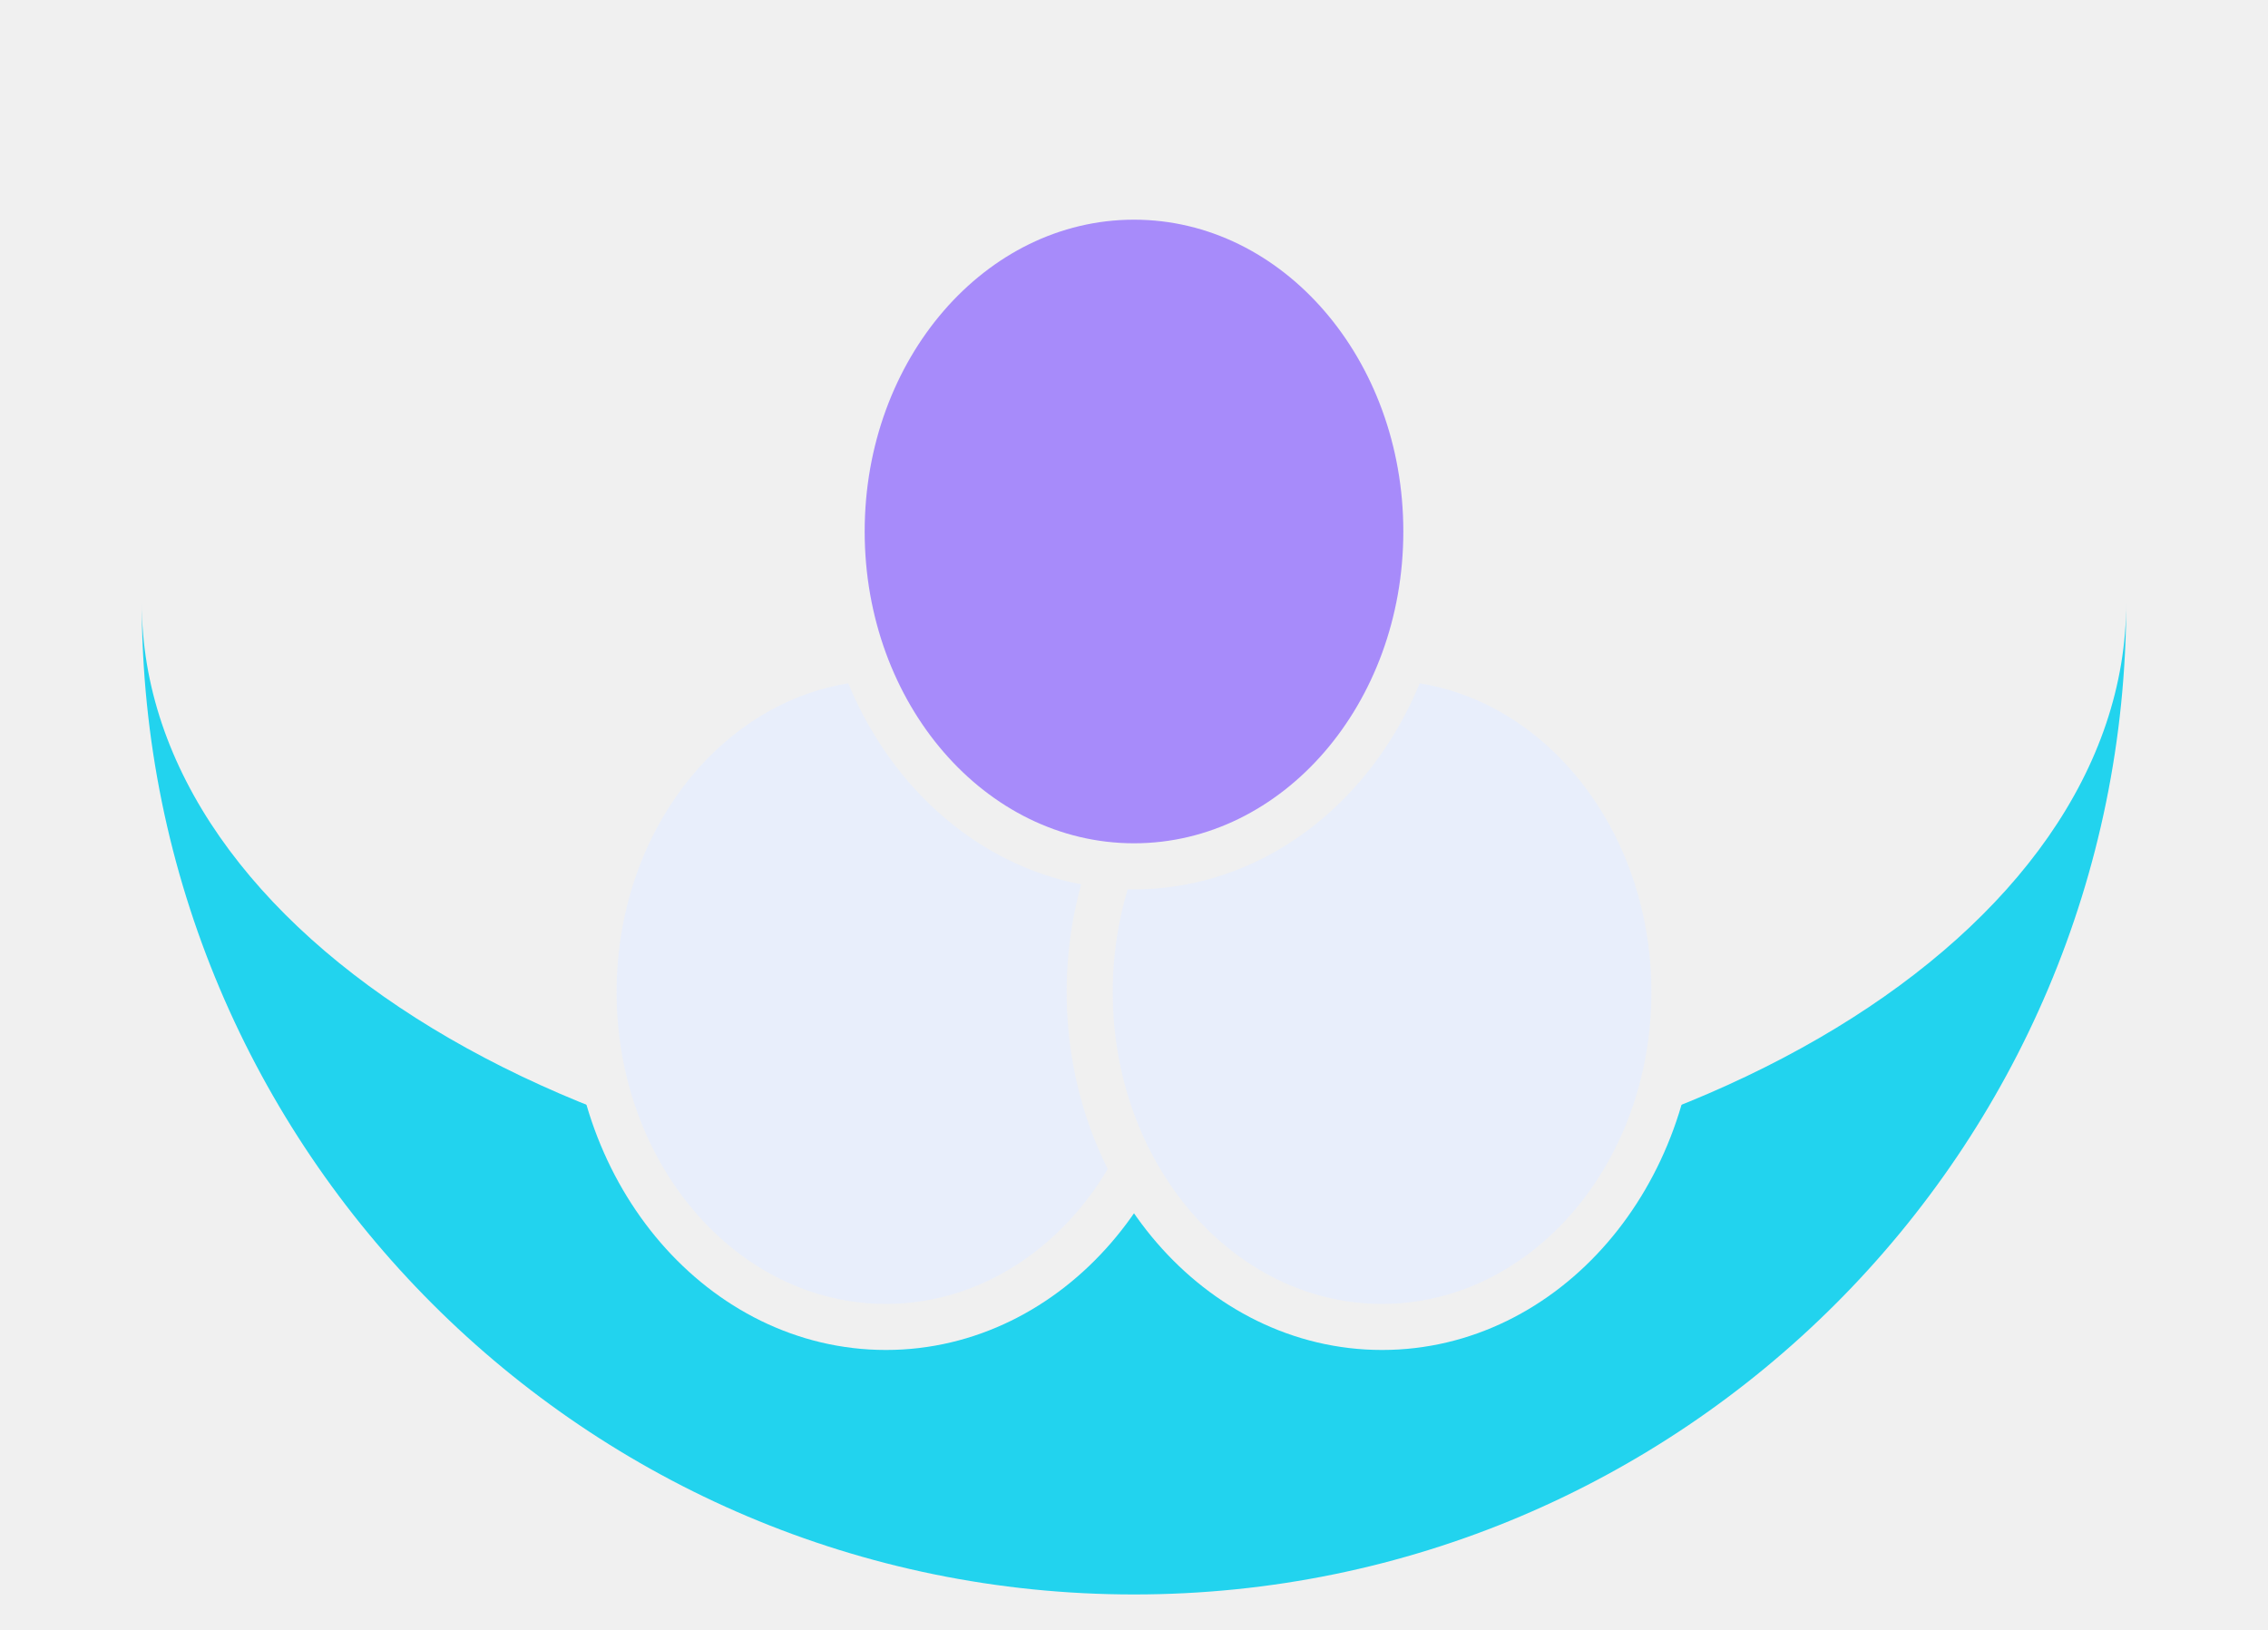
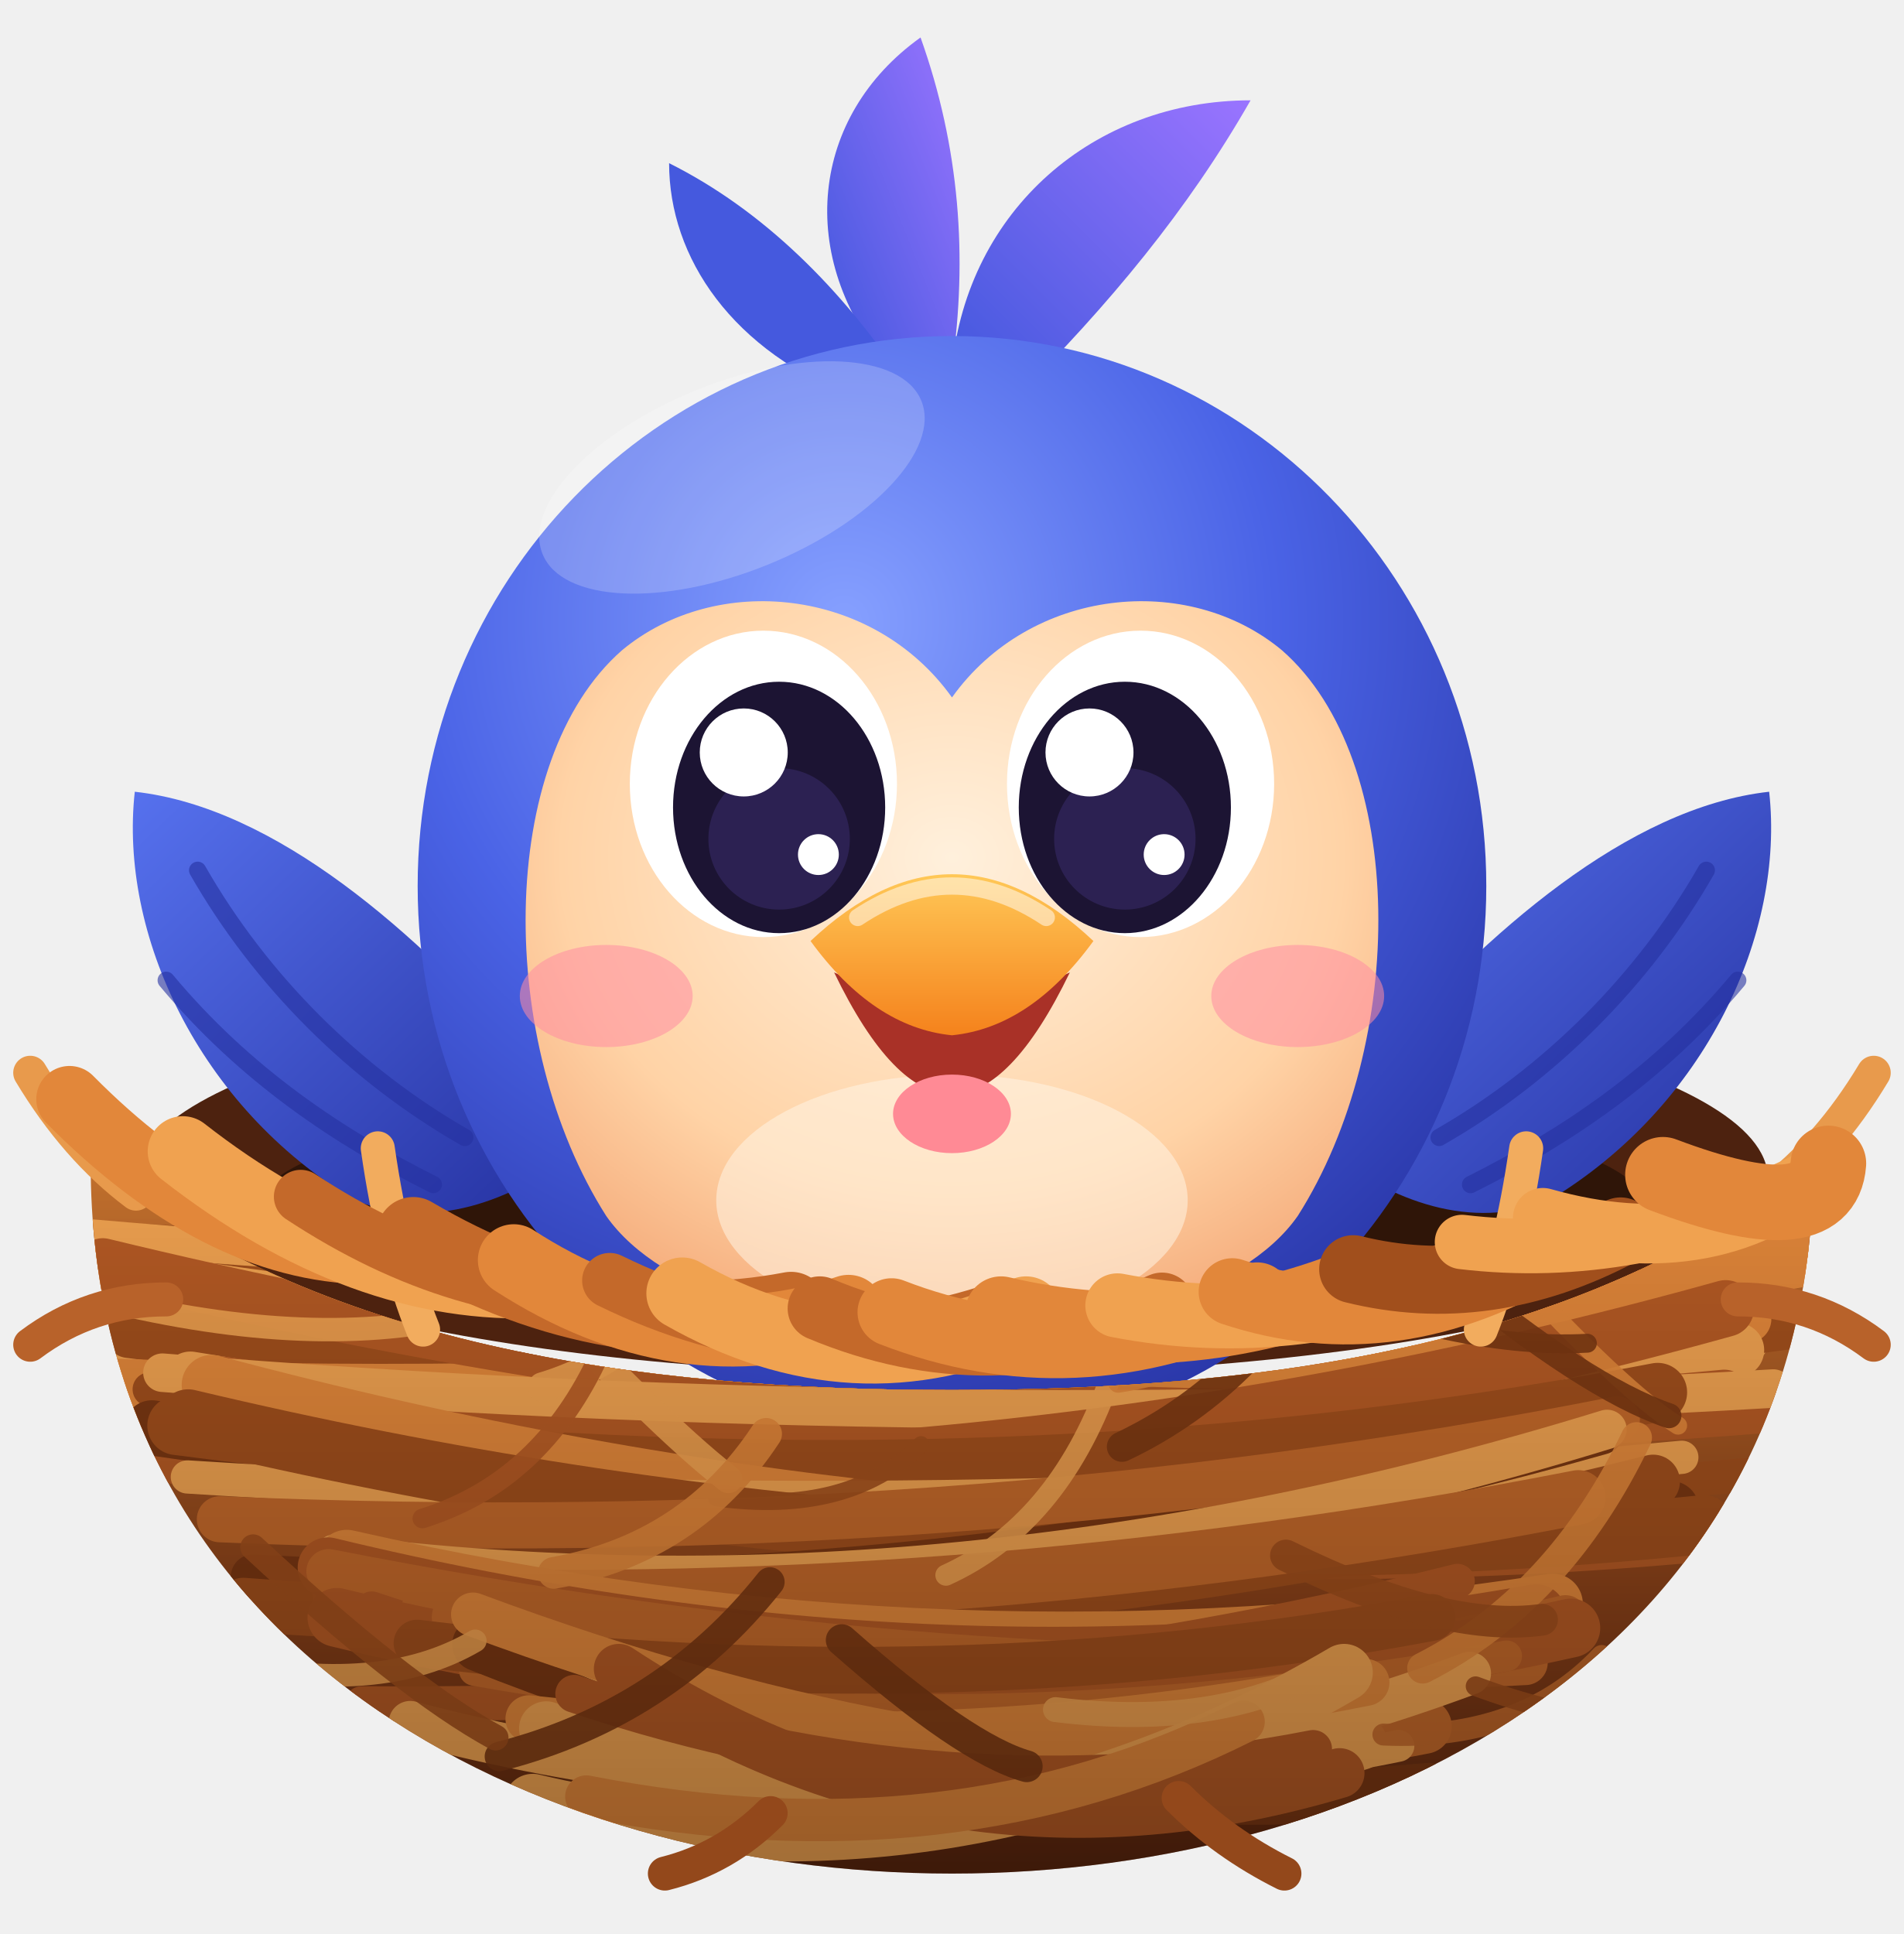
- <svg xmlns="http://www.w3.org/2000/svg" viewBox="0 7 64 46">
+ <svg xmlns="http://www.w3.org/2000/svg" viewBox="-6 -26 252 256">
  <defs>
-     <mask id="m0" maskUnits="userSpaceOnUse" x="0" y="0" width="64" height="64">
-       <rect x="0" y="0" width="64" height="64" fill="#fff" />
-       <ellipse cx="25" cy="35" rx="7.6" ry="8.8" fill="#000" stroke="#000" stroke-width="2.6" stroke-linejoin="round" />
-       <ellipse cx="39" cy="35" rx="7.6" ry="8.8" fill="#000" stroke="#000" stroke-width="2.6" stroke-linejoin="round" />
-       <ellipse cx="32" cy="22" rx="7.6" ry="8.8" fill="#000" stroke="#000" stroke-width="2.6" stroke-linejoin="round" />
-     </mask>
-     <mask id="m1" maskUnits="userSpaceOnUse" x="0" y="0" width="64" height="64">
-       <rect x="0" y="0" width="64" height="64" fill="#fff" />
-       <ellipse cx="39" cy="35" rx="7.6" ry="8.8" fill="#000" stroke="#000" stroke-width="2.6" stroke-linejoin="round" />
-       <ellipse cx="32" cy="22" rx="7.6" ry="8.8" fill="#000" stroke="#000" stroke-width="2.6" stroke-linejoin="round" />
-     </mask>
-     <mask id="m2" maskUnits="userSpaceOnUse" x="0" y="0" width="64" height="64">
-       <rect x="0" y="0" width="64" height="64" fill="#fff" />
-       <ellipse cx="32" cy="22" rx="7.6" ry="8.8" fill="#000" stroke="#000" stroke-width="2.6" stroke-linejoin="round" />
-     </mask>
+     <radialGradient id="mbody" cx="40%" cy="26%" r="80%">
+       <stop offset="0" stop-color="#86a0ff" />
+       <stop offset=".5" stop-color="#4a63e6" />
+       <stop offset="1" stop-color="#2733a3" />
+     </radialGradient>
+     <radialGradient id="mface" cx="50%" cy="35%" r="70%">
+       <stop offset="0" stop-color="#fff0dc" />
+       <stop offset=".65" stop-color="#ffd3a6" />
+       <stop offset="1" stop-color="#f4a877" />
+     </radialGradient>
+     <linearGradient id="mbeak" x1="0" y1="0" x2="0" y2="1">
+       <stop offset="0" stop-color="#ffc857" />
+       <stop offset="1" stop-color="#f5821c" />
+     </linearGradient>
+     <linearGradient id="mnest" x1="0" y1="0" x2="0" y2="1">
+       <stop offset="0" stop-color="#c8742f" />
+       <stop offset=".6" stop-color="#8d4319" />
+       <stop offset="1" stop-color="#5a250d" />
+     </linearGradient>
+     <linearGradient id="mcrest" x1="0" y1="1" x2="1" y2="0">
+       <stop offset="0" stop-color="#3f57dc" />
+       <stop offset="1" stop-color="#9a74ff" />
+     </linearGradient>
+     <linearGradient id="mwing" x1="0" y1="0" x2="1" y2="1">
+       <stop offset="0" stop-color="#5671ee" />
+       <stop offset="1" stop-color="#2531a0" />
+     </linearGradient>
+     <linearGradient id="mshade" x1="0" y1="0" x2="0" y2="1">
+       <stop offset="0" stop-color="#000" stop-opacity="0" />
+       <stop offset="1" stop-color="#000" stop-opacity=".35" />
+     </linearGradient>
+     <clipPath id="mbowl">
+       <path d="M6 128 C6 192 64 222 120 222 C176 222 234 192 234 128 C204 152 162 158 120 158 C78 158 36 152 6 128Z" />
+     </clipPath>
  </defs>
-   <g mask="url(#m0)">
-     <path d="M4 24 A28 28 0 0 0 60 24 A28 17 0 0 1 4 24 Z" fill="#22d3ee" />
+   <ellipse cx="120" cy="130" rx="108" ry="26" fill="#4d220f" />
+   <ellipse cx="120" cy="134" rx="92" ry="17" fill="#2f1508" />
+   <g transform="translate(120 110) scale(1.04) translate(-120 -128)">
+     <path d="M66 132 C52 116 34 100 16 98 C14 116 24 138 44 150 C54 154 64 150 72 144Z" fill="url(#mwing)" />
+     <path d="M24 108 C32 122 44 134 58 142 M20 122 C30 134 42 142 54 148" fill="none" stroke="#2531a0" stroke-width="2.2" stroke-linecap="round" opacity=".6" />
+     <path d="M174 132 C188 116 206 100 224 98 C226 116 216 138 196 150 C186 154 176 150 168 144Z" fill="url(#mwing)" />
+     <path d="M216 108 C208 122 196 134 182 142 M220 122 C210 134 198 142 186 148" fill="none" stroke="#2531a0" stroke-width="2.2" stroke-linecap="round" opacity=".6" />
+     <path d="M112 44 C100 30 102 12 116 2 C121 16 122 30 120 44Z" fill="url(#mcrest)" />
+     <path d="M120 44 C122 24 138 10 158 10 C150 24 140 36 128 48Z" fill="url(#mcrest)" />
+     <path d="M108 48 C92 42 84 30 84 18 C96 24 106 34 114 46Z" fill="#4559de" />
+     <ellipse cx="120" cy="110" rx="68" ry="70" fill="url(#mbody)" />
+     <path d="M120 86 C130 72 150 70 162 80 C178 94 178 130 164 152 C150 172 90 172 76 152 C62 130 62 94 78 80 C90 70 110 72 120 86Z" fill="url(#mface)" />
+     <ellipse cx="120" cy="150" rx="30" ry="16" fill="#fff4e4" opacity=".55" />
+     <ellipse cx="92" cy="58" rx="26" ry="12" transform="rotate(-22 92 58)" fill="#fff" opacity=".2" />
+     <ellipse cx="96" cy="97" rx="17" ry="19.5" fill="#fff" />
+     <ellipse cx="98" cy="100" rx="13.5" ry="16" fill="#1c1433" />
+     <ellipse cx="98" cy="104" rx="9" ry="9" fill="#2c2152" />
+     <circle cx="93.5" cy="93" r="5.6" fill="#fff" />
+     <circle cx="103" cy="106" r="2.6" fill="#fff" />
+     <ellipse cx="144" cy="97" rx="17" ry="19.5" fill="#fff" />
+     <ellipse cx="142" cy="100" rx="13.5" ry="16" fill="#1c1433" />
+     <ellipse cx="142" cy="104" rx="9" ry="9" fill="#2c2152" />
+     <circle cx="137.5" cy="93" r="5.6" fill="#fff" />
+     <circle cx="147" cy="106" r="2.6" fill="#fff" />
+     <ellipse cx="76" cy="124" rx="11" ry="6.5" fill="#ff8da2" opacity=".55" />
+     <ellipse cx="164" cy="124" rx="11" ry="6.5" fill="#ff8da2" opacity=".55" />
+     <path d="M105 121 Q120 152 135 121 Q120 128 105 121Z" fill="#a93127" />
+     <ellipse cx="120" cy="139" rx="7.5" ry="5" fill="#ff8a95" />
+     <path d="M102 117 Q120 100 138 117 Q130 128 120 129 Q110 128 102 117Z" fill="url(#mbeak)" />
+     <path d="M108 114 Q120 106 132 114" fill="none" stroke="#fff" stroke-opacity=".5" stroke-width="2.2" stroke-linecap="round" />
  </g>
-   <g mask="url(#m1)">
-     <ellipse cx="25" cy="35" rx="7.6" ry="8.8" fill="#e8eefb" />
+   <path d="M6 128 C6 192 64 222 120 222 C176 222 234 192 234 128 C204 152 162 158 120 158 C78 158 36 152 6 128Z" fill="url(#mnest)" />
+   <g clip-path="url(#mbowl)">
+     <path d="M2.4 138.6 Q120 145.2 234.4 137.2" fill="none" stroke="#a14f1c" stroke-width="6.3" stroke-linecap="round" />
+     <path d="M3.6 141.3 Q120 160.0 225.2 151.6" fill="none" stroke="#f0a250" stroke-width="5.7" stroke-linecap="round" />
+     <path d="M2.4 155.9 Q120 164.3 227.1 138.0" fill="none" stroke="#f0a250" stroke-width="6.3" stroke-linecap="round" />
+     <path d="M4.4 137.5 Q120 147.6 232.0 140.8" fill="none" stroke="#f0a250" stroke-width="4.5" stroke-linecap="round" />
+     <path d="M14.5 146.6 Q120 160.3 225.5 141.0" fill="none" stroke="#a14f1c" stroke-width="4.4" stroke-linecap="round" />
+     <path d="M11.0 150.8 Q120 165.1 231.9 149.5" fill="none" stroke="#a14f1c" stroke-width="5.9" stroke-linecap="round" />
+     <path d="M8.5 159.8 Q120 163.4 225.3 148.6" fill="none" stroke="#e2873a" stroke-width="6.3" stroke-linecap="round" />
+     <path d="M17.4 160.6 Q120 162.1 232.2 141.4" fill="none" stroke="#e2873a" stroke-width="6.0" stroke-linecap="round" />
+     <path d="M9.7 157.4 Q120 161.7 234.7 138.9" fill="none" stroke="#e2873a" stroke-width="7.1" stroke-linecap="round" />
+     <path d="M19.2 156.5 Q120 173.1 223.9 152.7" fill="none" stroke="#f0a250" stroke-width="7.2" stroke-linecap="round" />
+     <path d="M7.6 141.3 Q120 168.6 222.2 158.7" fill="none" stroke="#b55a24" stroke-width="6.8" stroke-linecap="round" />
+     <path d="M23.0 156.2 Q120 169.6 230.1 160.8" fill="none" stroke="#b55a24" stroke-width="5.4" stroke-linecap="round" />
+     <path d="M13.8 157.9 Q120 178.4 225.6 169.2" fill="none" stroke="#a14f1c" stroke-width="4.5" stroke-linecap="round" />
+     <path d="M15.5 155.7 Q120 164.2 228.7 157.8" fill="none" stroke="#f0a250" stroke-width="5.1" stroke-linecap="round" />
+     <path d="M17.3 166.7 Q120 175.7 222.4 147.2" fill="none" stroke="#b55a24" stroke-width="7.5" stroke-linecap="round" />
+     <path d="M14.1 163.0 Q120 178.5 215.2 173.7" fill="none" stroke="#7a3712" stroke-width="7.3" stroke-linecap="round" />
+     <path d="M17.4 162.7 Q120 176.2 213.4 158.3" fill="none" stroke="#a14f1c" stroke-width="7.8" stroke-linecap="round" />
+     <path d="M22.5 159.2 Q120 186.3 219.6 177.1" fill="none" stroke="#b55a24" stroke-width="7.2" stroke-linecap="round" />
+     <path d="M22.0 157.3 Q120 183.5 210.1 174.9" fill="none" stroke="#e2873a" stroke-width="7.9" stroke-linecap="round" />
+     <path d="M18.8 169.5 Q120 176.0 216.6 166.9" fill="none" stroke="#f0a250" stroke-width="4.4" stroke-linecap="round" />
+     <path d="M18.9 161.8 Q120 185.9 219.5 175.8" fill="none" stroke="#a14f1c" stroke-width="7.8" stroke-linecap="round" />
+     <path d="M27.5 182.7 Q120 188.0 205.9 163.6" fill="none" stroke="#7a3712" stroke-width="5.9" stroke-linecap="round" />
+     <path d="M23.1 175.1 Q120 179.3 208.0 161.9" fill="none" stroke="#c4692a" stroke-width="6.1" stroke-linecap="round" />
+     <path d="M38.3 179.7 Q120 189.9 206.7 163.2" fill="none" stroke="#f0a250" stroke-width="5.2" stroke-linecap="round" />
+     <path d="M26.2 186.4 Q120 193.6 212.8 170.1" fill="none" stroke="#a14f1c" stroke-width="7.1" stroke-linecap="round" />
+     <path d="M38.9 184.7 Q120 188.4 202.9 172.2" fill="none" stroke="#c4692a" stroke-width="7.2" stroke-linecap="round" />
+     <path d="M39.9 180.5 Q120 198.7 199.5 186.3" fill="none" stroke="#e2873a" stroke-width="8.0" stroke-linecap="round" />
+     <path d="M37.4 181.5 Q120 201.5 197.3 187.7" fill="none" stroke="#b55a24" stroke-width="8.0" stroke-linecap="round" />
+     <path d="M37.5 182.0 Q120 198.2 195.9 194.1" fill="none" stroke="#c4692a" stroke-width="5.9" stroke-linecap="round" />
+     <path d="M43.2 186.8 Q120 212.3 190.6 193.1" fill="none" stroke="#b55a24" stroke-width="4.3" stroke-linecap="round" />
+     <path d="M49.9 187.1 Q120 207.1 201.2 188.0" fill="none" stroke="#c4692a" stroke-width="5.7" stroke-linecap="round" />
+     <path d="M38.6 188.1 Q120 207.8 201.9 189.5" fill="none" stroke="#b55a24" stroke-width="7.8" stroke-linecap="round" />
+     <path d="M41.9 199.5 Q120 200.1 186.9 183.3" fill="none" stroke="#b55a24" stroke-width="4.6" stroke-linecap="round" />
+     <path d="M56.8 195.1 Q120 206.4 193.4 193.2" fill="none" stroke="#c4692a" stroke-width="4.1" stroke-linecap="round" />
+     <path d="M54.8 188.1 Q120 214.8 182.5 202.5" fill="none" stroke="#c4692a" stroke-width="7.3" stroke-linecap="round" />
+     <path d="M49.2 191.5 Q120 200.1 183.5 188.1" fill="none" stroke="#a14f1c" stroke-width="6.2" stroke-linecap="round" />
+     <path d="M48.3 202.0 Q120 221.0 188.5 195.5" fill="none" stroke="#f0a250" stroke-width="5.7" stroke-linecap="round" />
+     <path d="M57.4 191.7 Q120 216.7 183.1 210.9" fill="none" stroke="#7a3712" stroke-width="7.1" stroke-linecap="round" />
+     <path d="M64.0 201.5 Q120 207.7 174.8 196.7" fill="none" stroke="#e2873a" stroke-width="6.2" stroke-linecap="round" />
+     <path d="M62.0 189.4 Q120 217.4 179.1 205.1" fill="none" stroke="#f0a250" stroke-width="4.2" stroke-linecap="round" />
+     <path d="M56.6 187.7 Q120 211.3 169.6 206.6" fill="none" stroke="#e2873a" stroke-width="5.8" stroke-linecap="round" />
+     <path d="M66.3 202.8 Q120 222.2 174.0 204.7" fill="none" stroke="#f0a250" stroke-width="7.2" stroke-linecap="round" />
+     <path d="M64.5 212.6 Q120 225.8 171.9 195.4" fill="none" stroke="#f0a250" stroke-width="7.6" stroke-linecap="round" />
+     <path d="M70.0 198.2 Q120 214.9 167.8 205.5" fill="none" stroke="#b55a24" stroke-width="5.0" stroke-linecap="round" />
+     <path d="M75.9 194.9 Q120 224.0 171.3 208.7" fill="none" stroke="#b55a24" stroke-width="6.6" stroke-linecap="round" />
+     <path d="M71.6 211.8 Q120 221.3 158.6 201.9" fill="none" stroke="#e2873a" stroke-width="5.6" stroke-linecap="round" />
+     <path d="M105.4 191.1 Q121.7 205.5 129.9 207.8" fill="none" stroke="#7a3712" stroke-width="4.2" stroke-linecap="round" opacity=".9" />
+     <path d="M88.8 172.3 Q106.3 174.7 115.9 165.2" fill="none" stroke="#a14f1c" stroke-width="2.2" stroke-linecap="round" opacity=".9" />
+     <path d="M119.2 182.5 Q133.9 175.8 140.7 157.1" fill="none" stroke="#f0a250" stroke-width="2.8" stroke-linecap="round" opacity=".9" />
+     <path d="M193.5 141.5 Q208.8 158.1 216.1 162.7" fill="none" stroke="#e2873a" stroke-width="2.4" stroke-linecap="round" opacity=".9" />
+     <path d="M60.1 206.5 Q82.0 200.9 95.9 183.4" fill="none" stroke="#7a3712" stroke-width="3.9" stroke-linecap="round" opacity=".9" />
+     <path d="M133.7 200.3 Q156.4 203.1 171.0 193.9" fill="none" stroke="#f0a250" stroke-width="3.3" stroke-linecap="round" opacity=".9" />
+     <path d="M142.5 165.5 Q160.9 156.8 171.3 136.1" fill="none" stroke="#7a3712" stroke-width="4.0" stroke-linecap="round" opacity=".9" />
+     <path d="M65.8 157.6 Q81.5 152.9 89.2 136.2" fill="none" stroke="#f0a250" stroke-width="3.9" stroke-linecap="round" opacity=".9" />
+     <path d="M23.6 194.0 Q44.3 198.6 56.9 191.2" fill="none" stroke="#f0a250" stroke-width="3.0" stroke-linecap="round" opacity=".9" />
+     <path d="M182.3 194.8 Q200.4 185.6 210.6 164.3" fill="none" stroke="#e2873a" stroke-width="4.1" stroke-linecap="round" opacity=".9" />
+     <path d="M62.0 141.8 Q80.2 161.8 90.4 169.8" fill="none" stroke="#f0a250" stroke-width="3.7" stroke-linecap="round" opacity=".9" />
+     <path d="M67.3 182.2 Q85.4 179.0 95.4 163.8" fill="none" stroke="#e2873a" stroke-width="4.2" stroke-linecap="round" opacity=".9" />
+     <path d="M11.0 146.8 Q38.8 153.0 58.6 147.2" fill="none" stroke="#f0a250" stroke-width="3.1" stroke-linecap="round" opacity=".9" />
+     <path d="M185.1 142.1 Q204.0 157.7 214.9 161.4" fill="none" stroke="#7a3712" stroke-width="3.3" stroke-linecap="round" opacity=".9" />
+     <path d="M177.1 203.6 Q195.5 204.4 206.0 193.2" fill="none" stroke="#c4692a" stroke-width="2.9" stroke-linecap="round" opacity=".9" />
+     <path d="M164.2 179.9 Q185.1 190.2 198.1 188.4" fill="none" stroke="#a14f1c" stroke-width="4.2" stroke-linecap="round" opacity=".9" />
+     <path d="M159.9 141.7 Q186.0 152.8 204.1 151.8" fill="none" stroke="#7a3712" stroke-width="2.5" stroke-linecap="round" opacity=".9" />
+     <path d="M27.5 178.8 Q47.5 197.4 59.6 204.0" fill="none" stroke="#a14f1c" stroke-width="3.4" stroke-linecap="round" opacity=".9" />
+     <path d="M142.0 157.0 Q159.5 154.4 168.9 139.9" fill="none" stroke="#e2873a" stroke-width="2.7" stroke-linecap="round" opacity=".9" />
+     <path d="M189.3 197.2 Q209.0 204.5 220.6 199.8" fill="none" stroke="#a14f1c" stroke-width="2.6" stroke-linecap="round" opacity=".9" />
+     <path d="M49.9 175.0 Q65.7 170.1 73.4 153.2" fill="none" stroke="#b55a24" stroke-width="2.6" stroke-linecap="round" opacity=".9" />
+     <path d="M108.1 152.0 Q124.9 152.3 133.6 140.5" fill="none" stroke="#7a3712" stroke-width="3.4" stroke-linecap="round" opacity=".9" />
+     <rect x="0" y="120" width="240" height="110" fill="url(#mshade)" />
  </g>
-   <g mask="url(#m2)">
-     <ellipse cx="39" cy="35" rx="7.6" ry="8.8" fill="#e8eefb" />
-   </g>
-   <ellipse cx="32" cy="22" rx="7.6" ry="8.8" fill="#a78bfa" />
+   <path d="M12 132 q-8 -6 -14 -16" fill="none" stroke="#e89a4c" stroke-width="4.5" stroke-linecap="round" />
+   <path d="M16 146 q-10 0 -18 6" fill="none" stroke="#b8622a" stroke-width="4.5" stroke-linecap="round" />
+   <path d="M228 132 q8 -6 14 -16" fill="none" stroke="#e89a4c" stroke-width="4.5" stroke-linecap="round" />
+   <path d="M224 146 q10 0 18 6" fill="none" stroke="#b8622a" stroke-width="4.5" stroke-linecap="round" />
+   <path d="M50 150 q-4 -10 -6 -24" fill="none" stroke="#f2ac5e" stroke-width="4.5" stroke-linecap="round" />
+   <path d="M190 150 q4 -10 6 -24" fill="none" stroke="#f2ac5e" stroke-width="4.5" stroke-linecap="round" />
+   <path d="M96 214 q-6 6 -14 8" fill="none" stroke="#93481b" stroke-width="4.5" stroke-linecap="round" />
+   <path d="M150 212 q6 6 14 10" fill="none" stroke="#93481b" stroke-width="4.5" stroke-linecap="round" />
+   <path d="M3.2 119.5 Q22.8 139.3 42.5 139.6" fill="none" stroke="#e2873a" stroke-width="8.8" stroke-linecap="round" />
+   <path d="M18.2 126.4 Q42.0 145.0 65.7 143.8" fill="none" stroke="#f0a250" stroke-width="9.3" stroke-linecap="round" />
+   <path d="M33.8 132.4 Q55.2 146.5 76.7 145.2" fill="none" stroke="#c4692a" stroke-width="7.1" stroke-linecap="round" />
+   <path d="M48.7 137.3 Q73.7 152.0 98.7 147.2" fill="none" stroke="#c4692a" stroke-width="9.7" stroke-linecap="round" />
+   <path d="M62.0 140.8 Q84.1 155.1 106.3 147.5" fill="none" stroke="#e2873a" stroke-width="9.5" stroke-linecap="round" />
+   <path d="M74.7 143.5 Q99.7 155.8 124.7 147.8" fill="none" stroke="#c4692a" stroke-width="7.3" stroke-linecap="round" />
+   <path d="M84.3 145.2 Q107.1 158.2 129.8 147.7" fill="none" stroke="#f0a250" stroke-width="9.5" stroke-linecap="round" />
+   <path d="M102.5 147.2 Q125.1 156.7 147.8 146.7" fill="none" stroke="#c4692a" stroke-width="8.5" stroke-linecap="round" />
+   <path d="M112.0 147.7 Q136.2 157.1 160.4 145.6" fill="none" stroke="#e2873a" stroke-width="9.0" stroke-linecap="round" />
+   <path d="M126.5 147.7 Q150.2 153.3 173.8 143.8" fill="none" stroke="#e2873a" stroke-width="9.5" stroke-linecap="round" />
+   <path d="M141.9 146.8 Q165.7 151.4 189.5 141.2" fill="none" stroke="#f0a250" stroke-width="8.5" stroke-linecap="round" />
+   <path d="M157.1 145.0 Q178.4 152.1 199.7 139.1" fill="none" stroke="#e2873a" stroke-width="8.9" stroke-linecap="round" />
+   <path d="M173.1 142.0 Q190.8 146.4 208.5 137.0" fill="none" stroke="#a14f1c" stroke-width="9.0" stroke-linecap="round" />
+   <path d="M187.5 138.4 Q210.1 141.1 232.7 130.3" fill="none" stroke="#f0a250" stroke-width="7.2" stroke-linecap="round" />
+   <path d="M198.2 135.2 Q221.2 141.7 236.0 128.0" fill="none" stroke="#f0a250" stroke-width="7.9" stroke-linecap="round" />
+   <path d="M214.1 129.5 Q235.3 137.5 236.0 128.0" fill="none" stroke="#e2873a" stroke-width="10.0" stroke-linecap="round" />
</svg>
